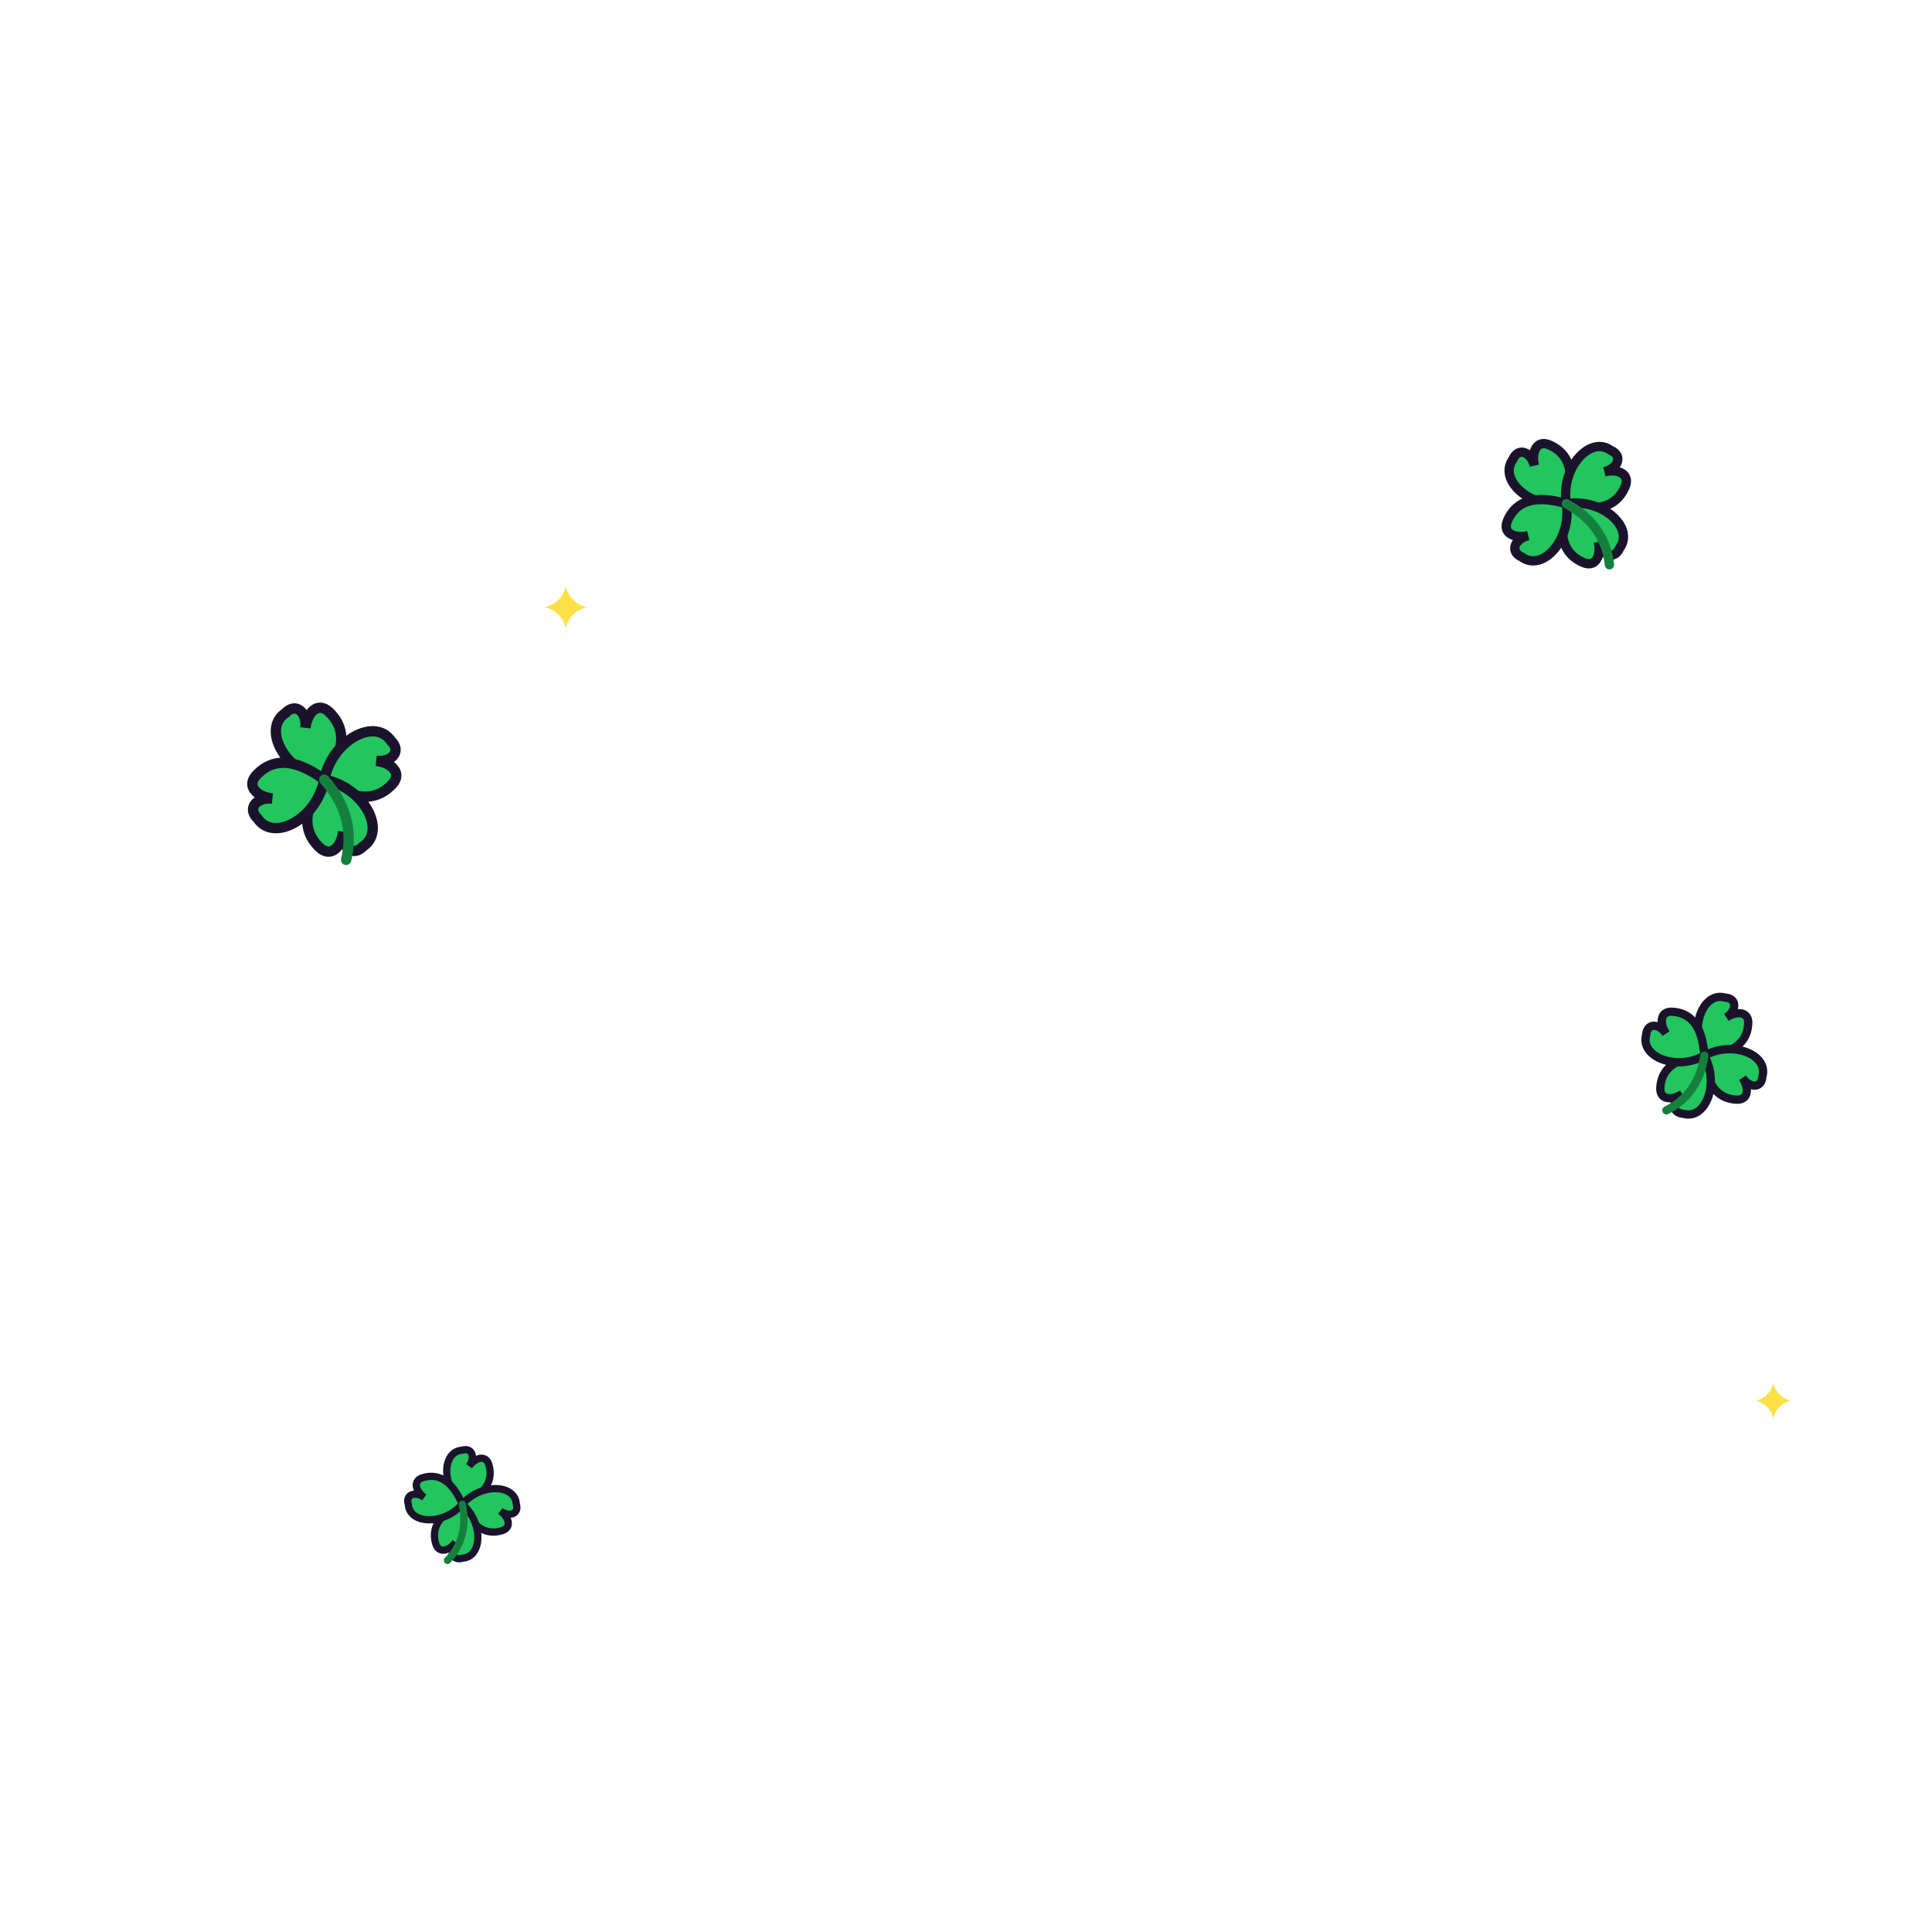
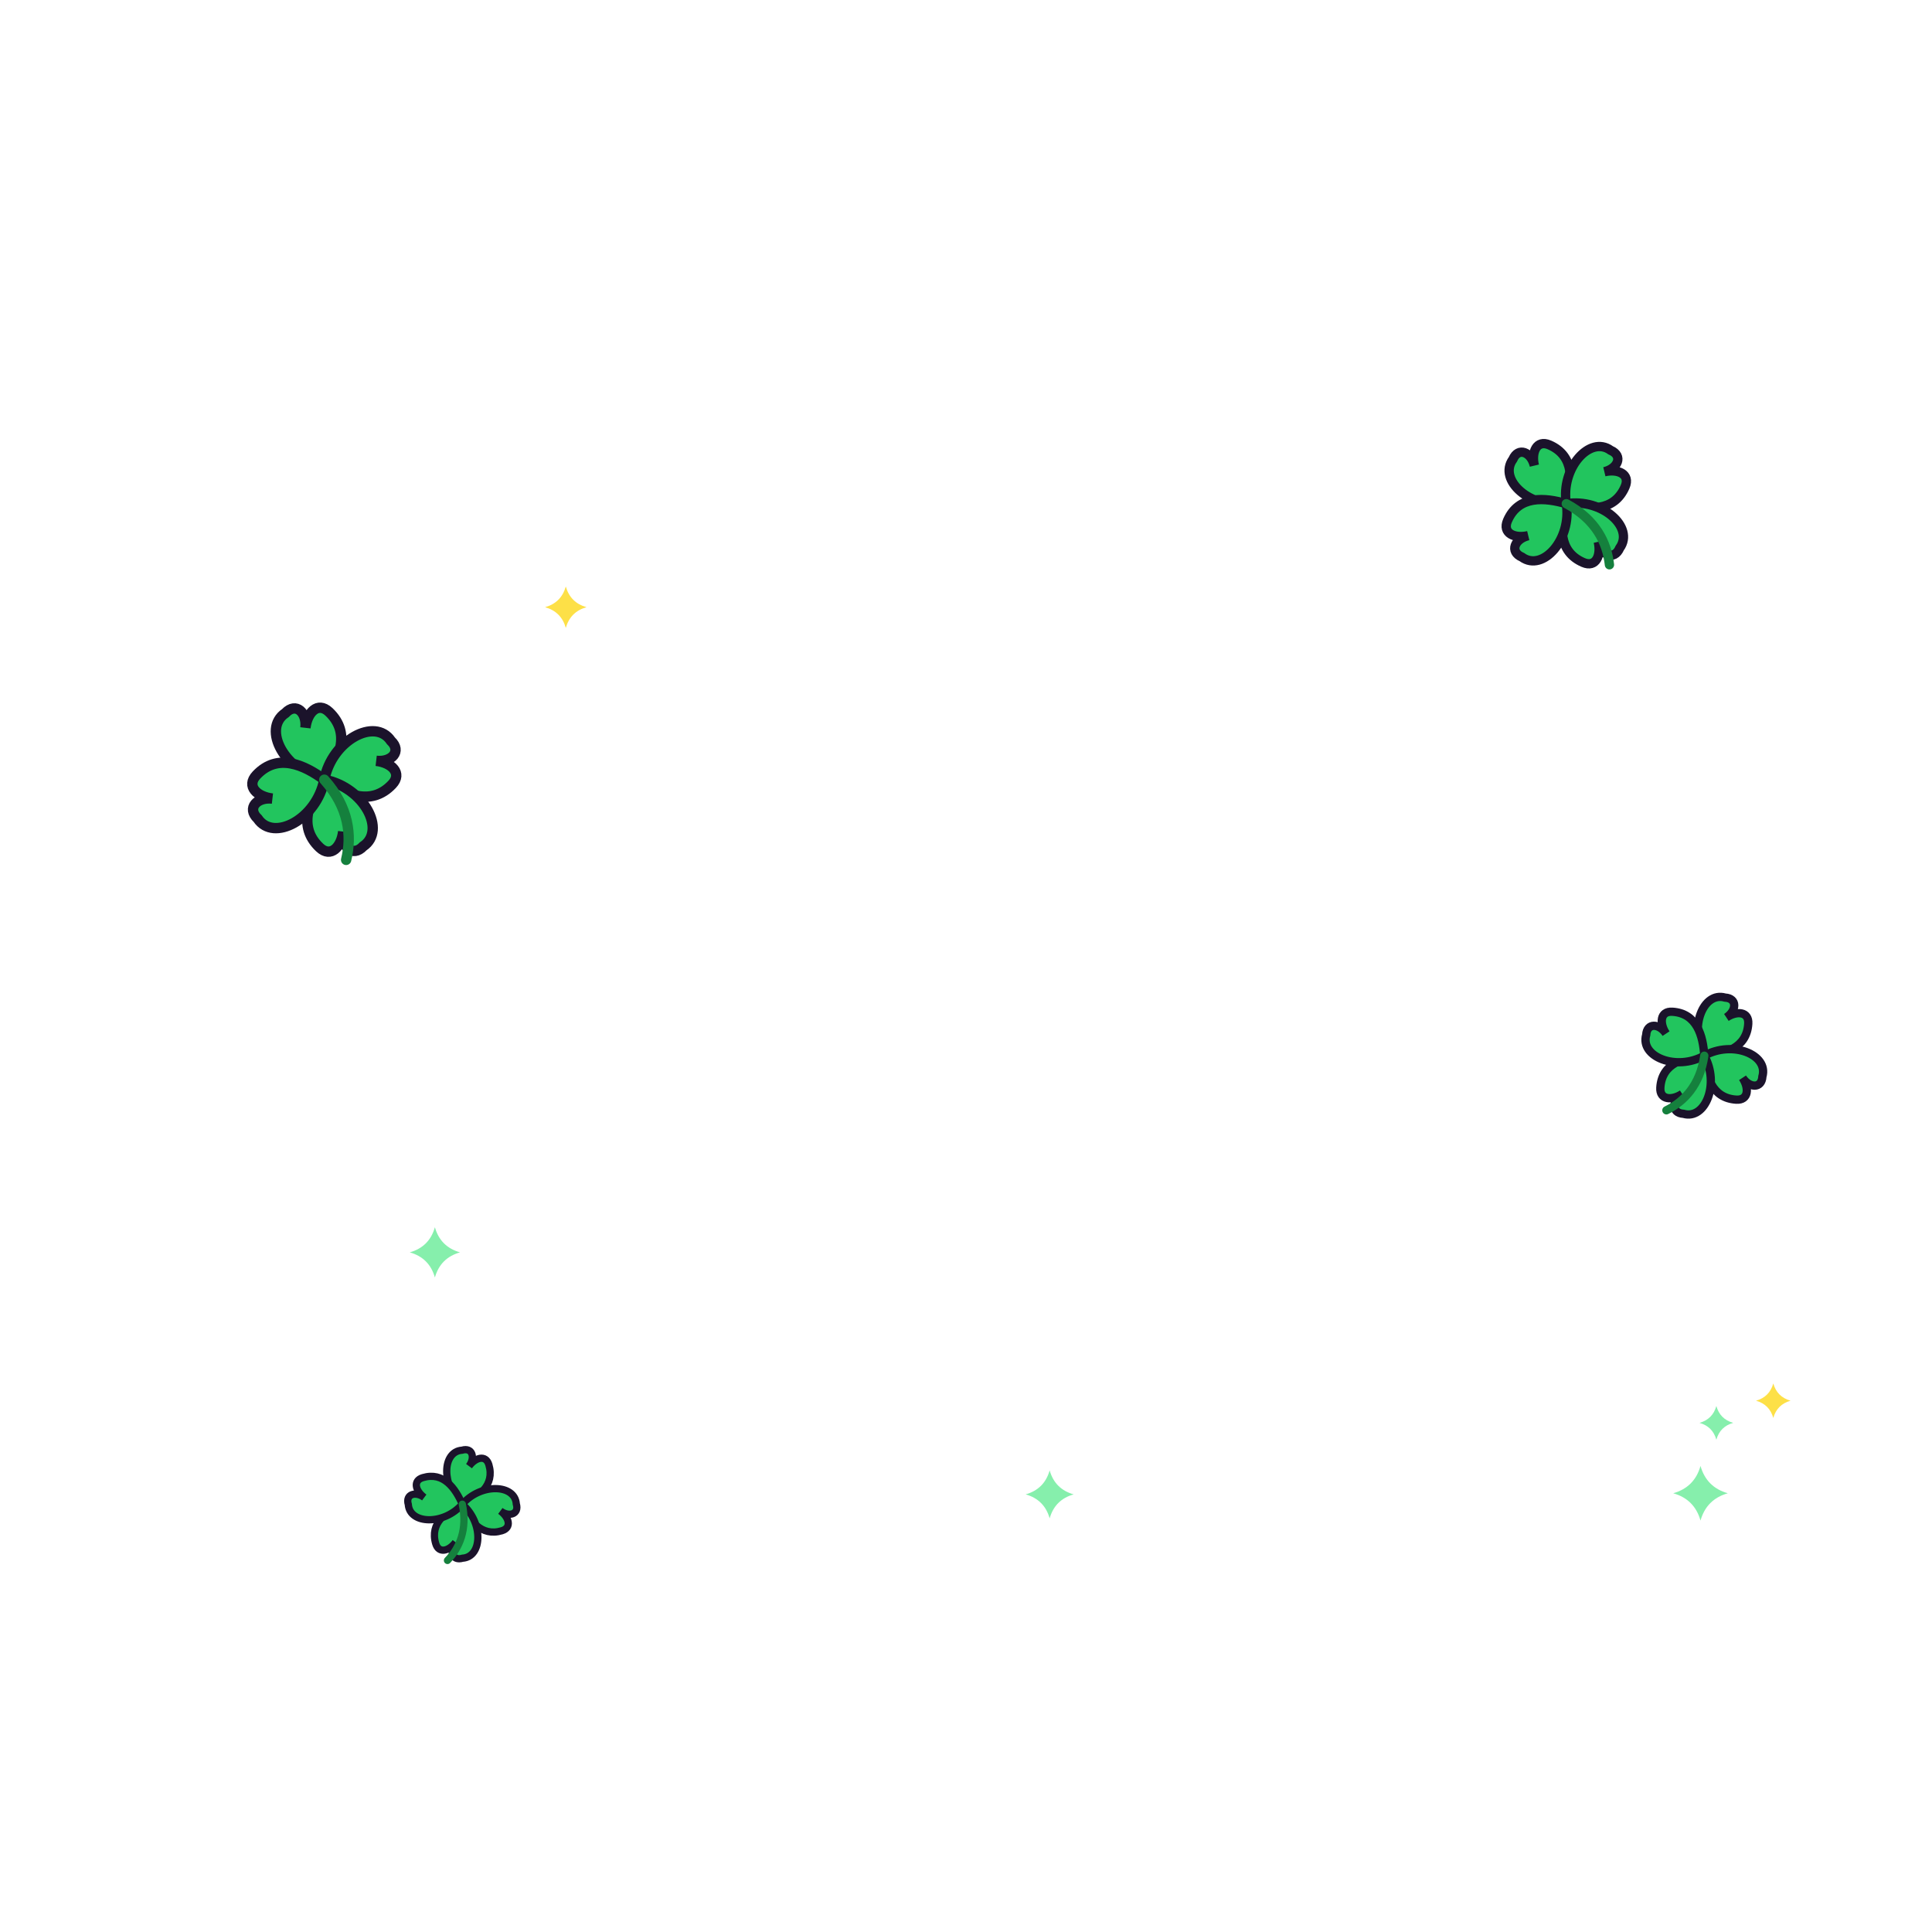
<svg xmlns="http://www.w3.org/2000/svg" viewBox="-24 -56 560 560" width="100%" height="100%" fill="none">
  <g id="lucky-leaves">
    <g>
      <g transform="translate(70 170) rotate(-20) scale(1)">
        <path transform="rotate(0)" d="M0 0 C-10 -6 -12 -20 -4 -22 C0 -24 2 -20 0 -16 C2 -20 6 -22 8 -18 C12 -10 6 -4 0 0 Z" fill="#22C55E" stroke="#1B132B" stroke-width="3" />
        <path transform="rotate(90)" d="M0 0 C-10 -6 -12 -20 -4 -22 C0 -24 2 -20 0 -16 C2 -20 6 -22 8 -18 C12 -10 6 -4 0 0 Z" fill="#22C55E" stroke="#1B132B" stroke-width="3" />
        <path transform="rotate(180)" d="M0 0 C-10 -6 -12 -20 -4 -22 C0 -24 2 -20 0 -16 C2 -20 6 -22 8 -18 C12 -10 6 -4 0 0 Z" fill="#22C55E" stroke="#1B132B" stroke-width="3" />
        <path transform="rotate(270)" d="M0 0 C-10 -6 -12 -20 -4 -22 C0 -24 2 -20 0 -16 C2 -20 6 -22 8 -18 C12 -10 6 -4 0 0 Z" fill="#22C55E" stroke="#1B132B" stroke-width="3" />
        <path d="M0 0 C4 10 2 18 -2 24" fill="none" stroke="#15803D" stroke-width="3" stroke-linecap="round" stroke-linejoin="round" />
      </g>
-       <animateTransform attribute-name="transform" type="translate" values="0 0; 6 -10; 0 0" dur="4s" repeat-count="indefinite" additive="sum" />
+       <animateTransform attributeName="transform" type="translate" values="0 0; 6 -10; 0 0" dur="4s" repeatCount="indefinite" additive="sum" />
    </g>
    <g transform="translate(470 250) rotate(30) scale(0.8)">
      <path transform="rotate(0)" d="M0 0 C-10 -6 -12 -20 -4 -22 C0 -24 2 -20 0 -16 C2 -20 6 -22 8 -18 C12 -10 6 -4 0 0 Z" fill="#22C55E" stroke="#1B132B" stroke-width="3" />
      <path transform="rotate(90)" d="M0 0 C-10 -6 -12 -20 -4 -22 C0 -24 2 -20 0 -16 C2 -20 6 -22 8 -18 C12 -10 6 -4 0 0 Z" fill="#22C55E" stroke="#1B132B" stroke-width="3" />
      <path transform="rotate(180)" d="M0 0 C-10 -6 -12 -20 -4 -22 C0 -24 2 -20 0 -16 C2 -20 6 -22 8 -18 C12 -10 6 -4 0 0 Z" fill="#22C55E" stroke="#1B132B" stroke-width="3" />
      <path transform="rotate(270)" d="M0 0 C-10 -6 -12 -20 -4 -22 C0 -24 2 -20 0 -16 C2 -20 6 -22 8 -18 C12 -10 6 -4 0 0 Z" fill="#22C55E" stroke="#1B132B" stroke-width="3" />
      <path d="M0 0 C4 10 2 18 -2 24" fill="none" stroke="#15803D" stroke-width="3" stroke-linecap="round" stroke-linejoin="round" />
    </g>
    <g transform="translate(110 380) rotate(10) scale(0.7)">
      <path transform="rotate(0)" d="M0 0 C-10 -6 -12 -20 -4 -22 C0 -24 2 -20 0 -16 C2 -20 6 -22 8 -18 C12 -10 6 -4 0 0 Z" fill="#22C55E" stroke="#1B132B" stroke-width="3" />
      <path transform="rotate(90)" d="M0 0 C-10 -6 -12 -20 -4 -22 C0 -24 2 -20 0 -16 C2 -20 6 -22 8 -18 C12 -10 6 -4 0 0 Z" fill="#22C55E" stroke="#1B132B" stroke-width="3" />
      <path transform="rotate(180)" d="M0 0 C-10 -6 -12 -20 -4 -22 C0 -24 2 -20 0 -16 C2 -20 6 -22 8 -18 C12 -10 6 -4 0 0 Z" fill="#22C55E" stroke="#1B132B" stroke-width="3" />
      <path transform="rotate(270)" d="M0 0 C-10 -6 -12 -20 -4 -22 C0 -24 2 -20 0 -16 C2 -20 6 -22 8 -18 C12 -10 6 -4 0 0 Z" fill="#22C55E" stroke="#1B132B" stroke-width="3" />
      <path d="M0 0 C4 10 2 18 -2 24" fill="none" stroke="#15803D" stroke-width="3" stroke-linecap="round" stroke-linejoin="round" />
    </g>
    <g>
      <g transform="translate(430 90) rotate(-40) scale(0.9)">
        <path transform="rotate(0)" d="M0 0 C-10 -6 -12 -20 -4 -22 C0 -24 2 -20 0 -16 C2 -20 6 -22 8 -18 C12 -10 6 -4 0 0 Z" fill="#22C55E" stroke="#1B132B" stroke-width="3" />
        <path transform="rotate(90)" d="M0 0 C-10 -6 -12 -20 -4 -22 C0 -24 2 -20 0 -16 C2 -20 6 -22 8 -18 C12 -10 6 -4 0 0 Z" fill="#22C55E" stroke="#1B132B" stroke-width="3" />
        <path transform="rotate(180)" d="M0 0 C-10 -6 -12 -20 -4 -22 C0 -24 2 -20 0 -16 C2 -20 6 -22 8 -18 C12 -10 6 -4 0 0 Z" fill="#22C55E" stroke="#1B132B" stroke-width="3" />
        <path transform="rotate(270)" d="M0 0 C-10 -6 -12 -20 -4 -22 C0 -24 2 -20 0 -16 C2 -20 6 -22 8 -18 C12 -10 6 -4 0 0 Z" fill="#22C55E" stroke="#1B132B" stroke-width="3" />
        <path d="M0 0 C4 10 2 18 -2 24" fill="none" stroke="#15803D" stroke-width="3" stroke-linecap="round" stroke-linejoin="round" />
      </g>
-       <animateTransform attribute-name="transform" type="translate" values="0 0; -6 8; 0 0" dur="5s" repeat-count="indefinite" additive="sum" />
+       <animateTransform attributeName="transform" type="translate" values="0 0; -6 8; 0 0" dur="5s" repeatCount="indefinite" additive="sum" />
    </g>
    <path d="M140 114 Q141.32 118.68 146 120 Q141.32 121.32 140 126 Q138.68 121.32 134 120 Q138.68 118.68 140 114 Z" fill="#FDE047" />
    <path d="M490 345 Q491.1 348.9 495 350 Q491.1 351.1 490 355 Q488.9 351.1 485 350 Q488.9 348.9 490 345 Z" fill="#FDE047" />
+     <g>
+       <path d="M468.901 368.913 Q470.643 375.088 476.817 376.829 Q470.643 378.57 468.901 384.744 Q467.16 378.57 460.986 376.829 Q467.16 375.088 468.901 368.913 Z" fill="#86EFAC" />
+       <animateTransform attributeName="transform" type="translate" values="0 0;9.5 -90" dur="4.21s" begin="-4.09s" repeatCount="indefinite" />
+       <animate attributeName="opacity" values="0;1;1;0" keyTimes="0;0.2;0.7;1" dur="4.21s" begin="-4.09s" repeatCount="indefinite" />
+     </g>
+     <g>
+       <path d="M473.494 351.547 Q474.568 355.352 478.372 356.425 Q474.568 357.498 473.494 361.303 Q472.421 357.498 468.616 356.425 Q472.421 355.352 473.494 351.547 Z" fill="#86EFAC" />
+       <animateTransform attributeName="transform" type="translate" values="0 0;9.7 -90" dur="2.59s" begin="-2.08s" repeatCount="indefinite" />
+       <animate attributeName="opacity" values="0;1;1;0" keyTimes="0;0.2;0.7;1" dur="2.59s" begin="-2.08s" repeatCount="indefinite" />
+     </g>
+     <g>
+       <path d="M280.249 370.196 Q281.779 375.622 287.205 377.153 Q281.779 378.683 280.249 384.109 Q278.718 378.683 273.292 377.153 Q278.718 375.622 280.249 370.196 Z" fill="#86EFAC" />
+       <animateTransform attributeName="transform" type="translate" values="0 0;0.5 -90" dur="3.70s" begin="-3.61s" repeatCount="indefinite" />
+       <animate attributeName="opacity" values="0;1;1;0" keyTimes="0;0.2;0.7;1" dur="3.70s" begin="-3.61s" repeatCount="indefinite" />
+     </g>
+     <g>
+       <path d="M102.057 299.719 Q103.659 305.4 109.341 307.003 Q103.659 308.605 102.057 314.286 Q100.455 308.605 94.774 307.003 Q100.455 305.4 102.057 299.719 Z" fill="#86EFAC" />
+       <animateTransform attributeName="transform" type="translate" values="0 0;-8.0 -90" dur="3.87s" begin="-1.52s" repeatCount="indefinite" />
+       <animate attributeName="opacity" values="0;1;1;0" keyTimes="0;0.2;0.7;1" dur="3.87s" begin="-1.52s" repeatCount="indefinite" />
+     </g>
  </g>
</svg>
